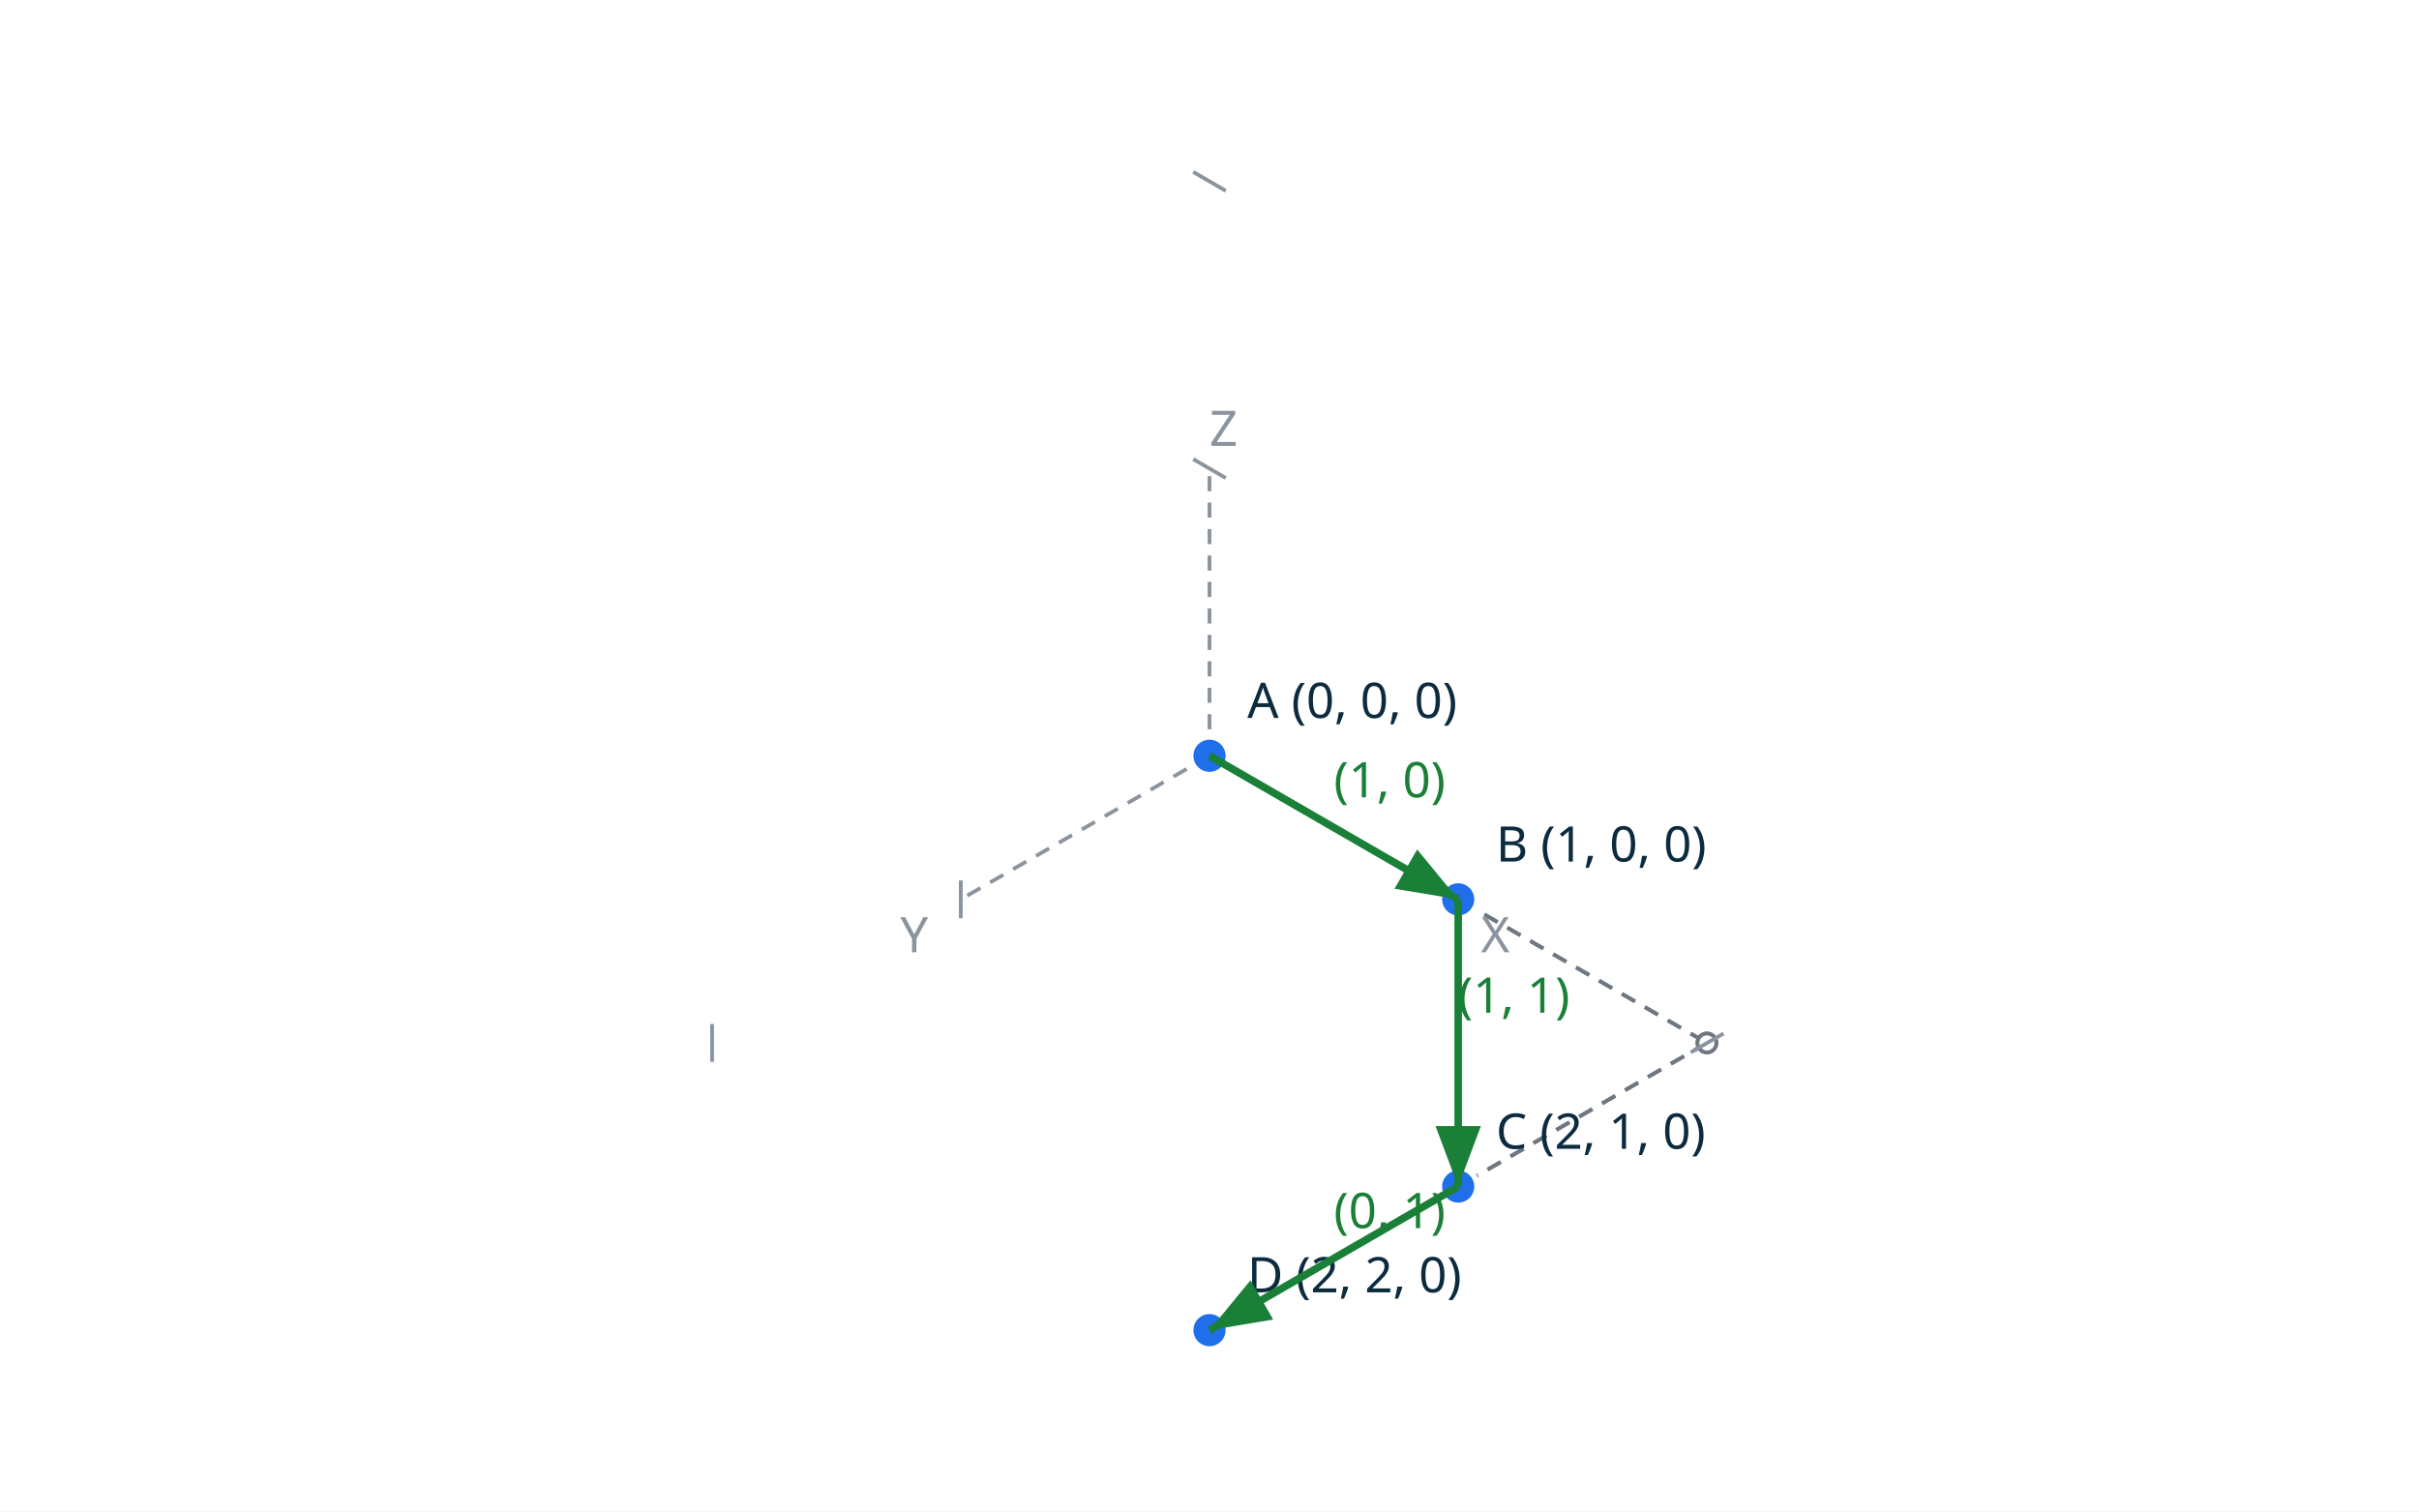
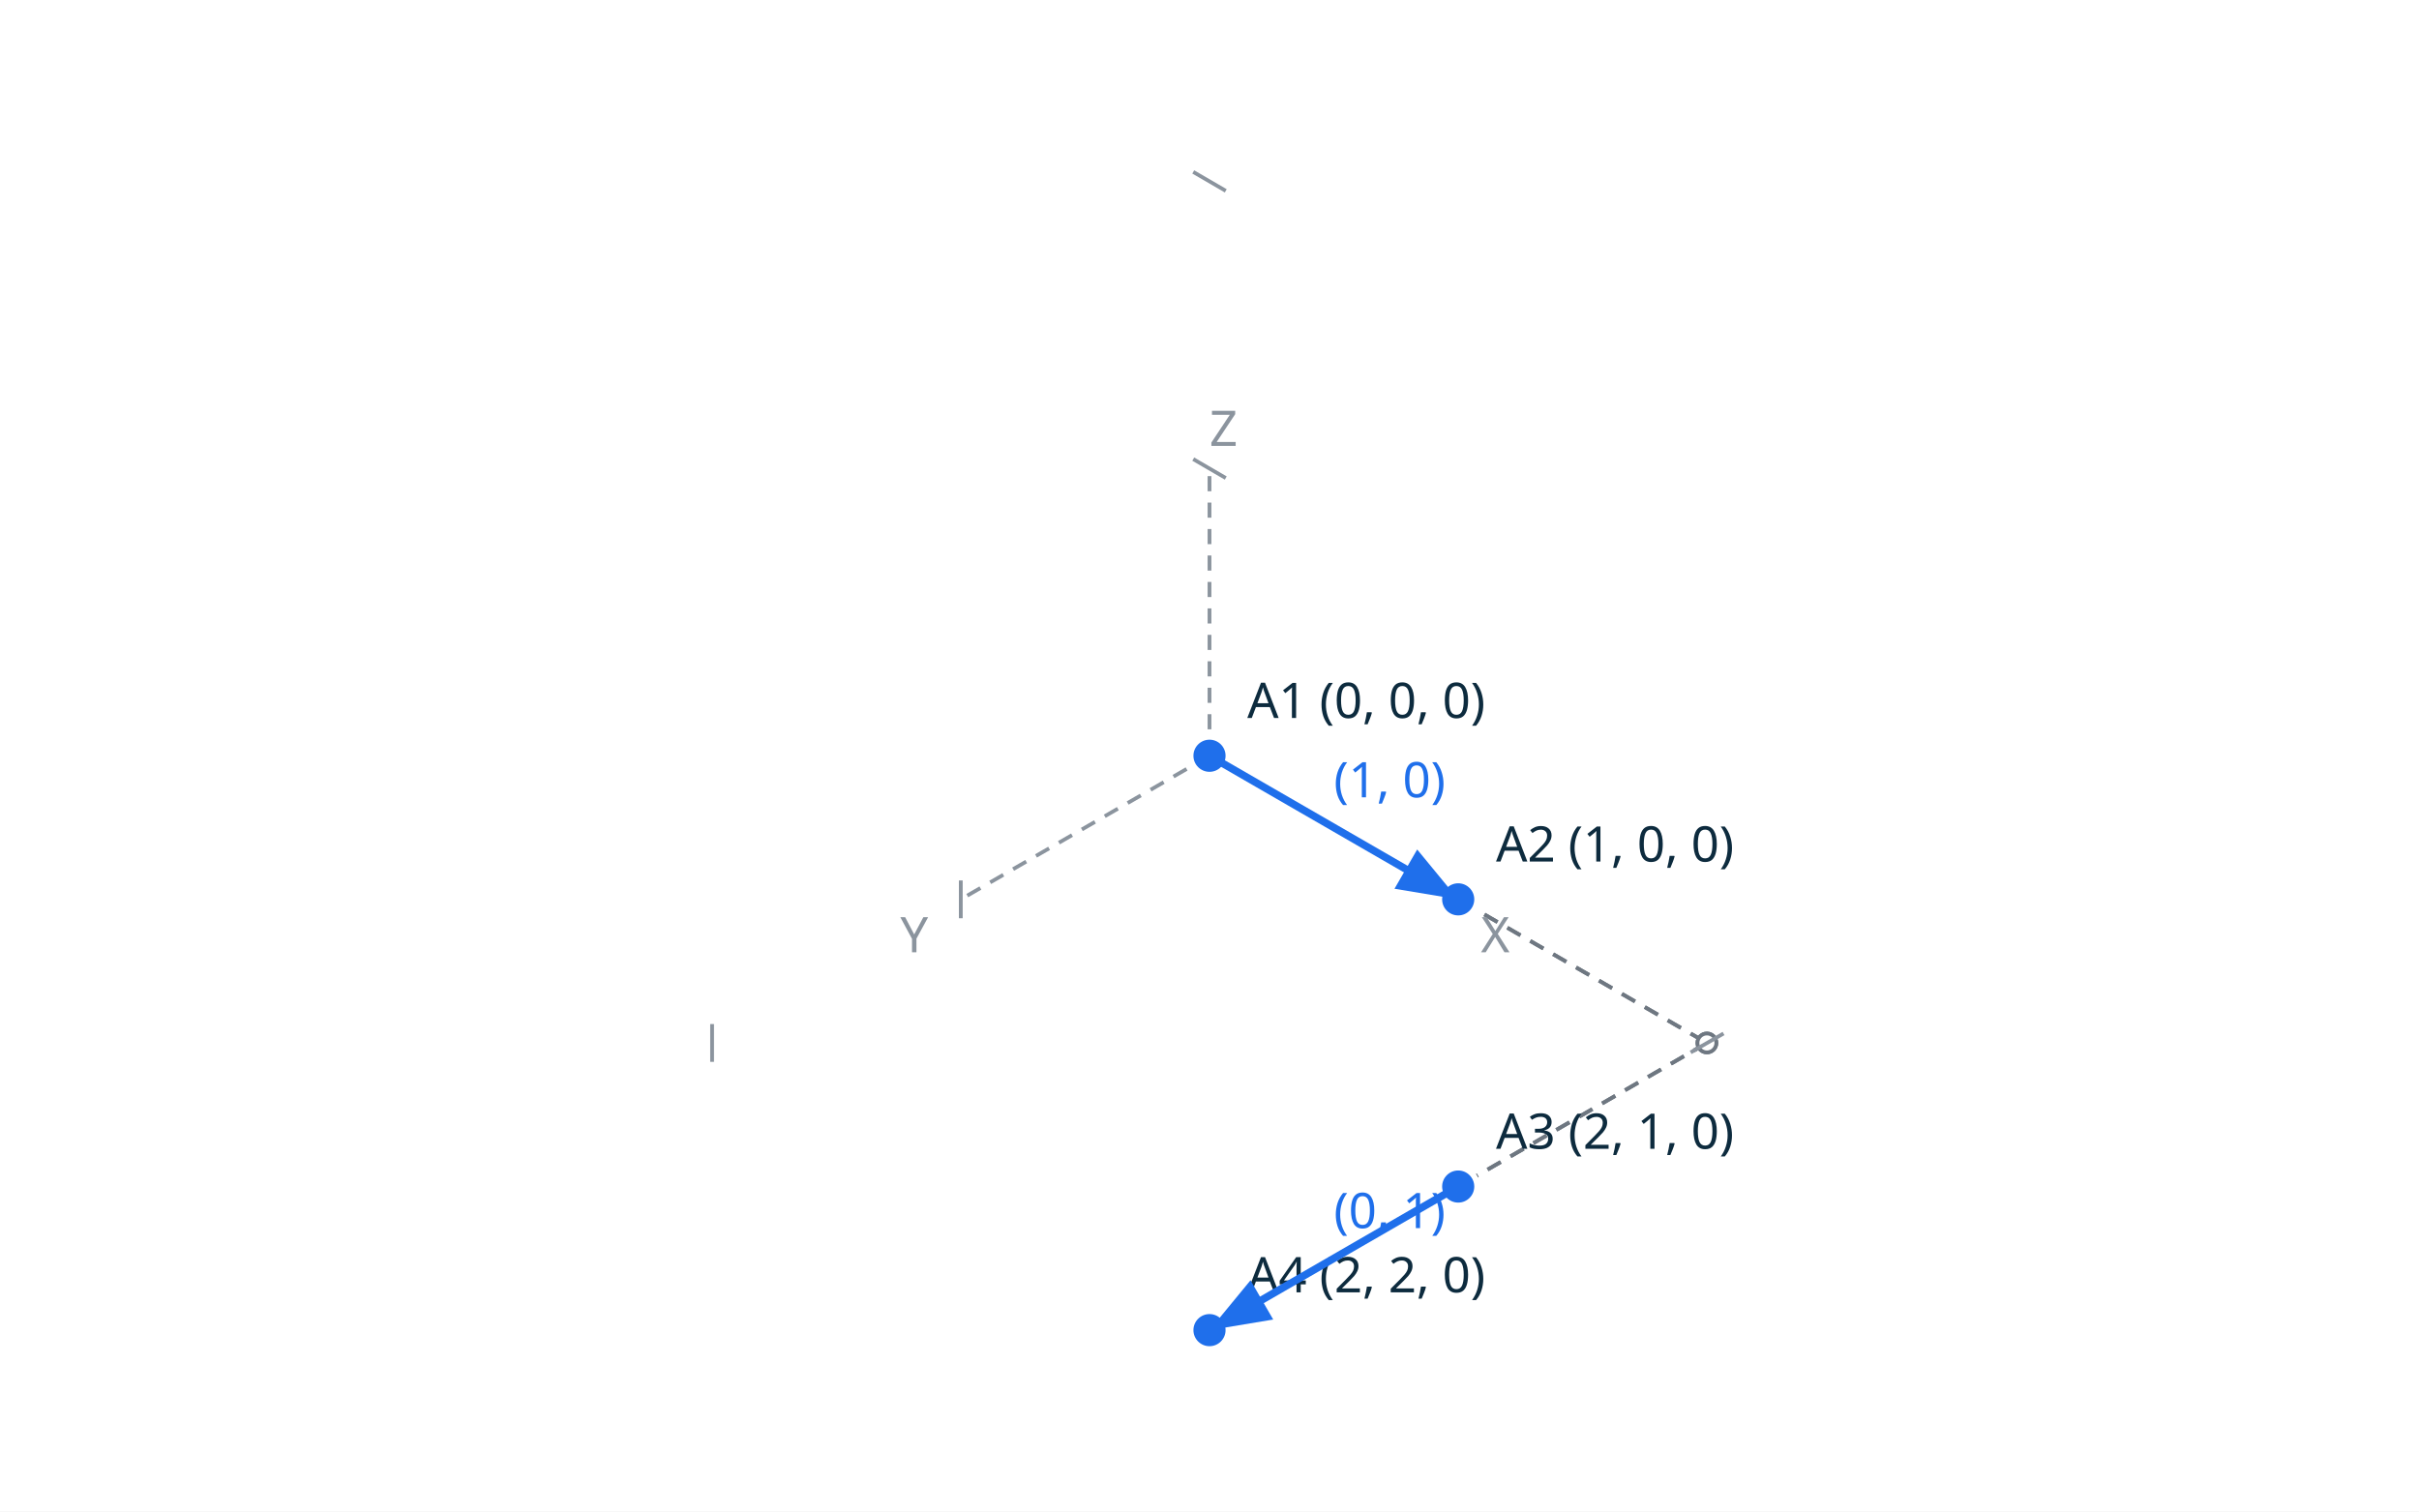
<svg xmlns="http://www.w3.org/2000/svg" viewBox="0 0 640 400" width="640" height="400">
  <rect width="640" height="400" fill="#ffffff" />
  <circle cx="320.0" cy="200.0" r="2.5" fill="#ffffff" stroke="#6e7781" stroke-width="1.0" />
  <circle cx="320.0" cy="200.0" r="2.5" fill="#ffffff" stroke="#6e7781" stroke-width="1.0" />
  <line x1="320.0" y1="200.0" x2="385.8" y2="238.0" stroke="#6e7781" stroke-width="1.0" stroke-dasharray="4 3" />
  <circle cx="385.8" cy="238.0" r="2.5" fill="#ffffff" stroke="#6e7781" stroke-width="1.0" />
  <circle cx="385.8" cy="238.0" r="2.5" fill="#ffffff" stroke="#6e7781" stroke-width="1.0" />
  <line x1="320.0" y1="200.0" x2="451.6" y2="276.0" stroke="#6e7781" stroke-width="1.0" stroke-dasharray="4 3" />
  <line x1="451.6" y1="276.0" x2="385.8" y2="314.0" stroke="#6e7781" stroke-width="1.0" stroke-dasharray="4 3" />
  <circle cx="451.6" cy="276.0" r="2.5" fill="#ffffff" stroke="#6e7781" stroke-width="1.0" />
  <circle cx="385.8" cy="314.0" r="2.5" fill="#ffffff" stroke="#6e7781" stroke-width="1.0" />
  <line x1="320.0" y1="200.0" x2="451.6" y2="276.0" stroke="#6e7781" stroke-width="1.0" stroke-dasharray="4 3" />
  <line x1="451.6" y1="276.0" x2="320.0" y2="352.0" stroke="#6e7781" stroke-width="1.0" stroke-dasharray="4 3" />
  <circle cx="451.6" cy="276.0" r="2.5" fill="#ffffff" stroke="#6e7781" stroke-width="1.0" />
  <circle cx="320.0" cy="352.0" r="2.5" fill="#ffffff" stroke="#6e7781" stroke-width="1.0" />
  <line x1="320.0" y1="200.0" x2="385.8" y2="238.0" stroke="#8b949e" stroke-width="1.0" stroke-dasharray="4 3" />
  <text x="391.8" y="252.0" fill="#8b949e" font-family="sans-serif" font-size="13">X</text>
  <line x1="320.0" y1="200.0" x2="254.2" y2="238.0" stroke="#8b949e" stroke-width="1.0" stroke-dasharray="4 3" />
  <text x="238.2" y="252.0" fill="#8b949e" font-family="sans-serif" font-size="13">Y</text>
  <line x1="320.0" y1="200.0" x2="320.0" y2="124.0" stroke="#8b949e" stroke-width="1.0" stroke-dasharray="4 3" />
  <text x="320.0" y="118.0" fill="#8b949e" font-family="sans-serif" font-size="13">Z</text>
  <circle cx="320.0" cy="200.0" r="2.5" fill="#8b949e" />
  <line x1="390.1" y1="235.5" x2="381.5" y2="240.5" stroke="#8b949e" stroke-width="1.0" />
  <line x1="456.0" y1="273.5" x2="447.3" y2="278.5" stroke="#8b949e" stroke-width="1.0" />
  <line x1="254.2" y1="243.0" x2="254.2" y2="233.0" stroke="#8b949e" stroke-width="1.0" />
  <line x1="188.4" y1="281.0" x2="188.4" y2="271.0" stroke="#8b949e" stroke-width="1.0" />
  <line x1="315.7" y1="121.5" x2="324.3" y2="126.5" stroke="#8b949e" stroke-width="1.0" />
  <line x1="315.7" y1="45.5" x2="324.3" y2="50.5" stroke="#8b949e" stroke-width="1.0" />
  <circle cx="320.0" cy="200.0" r="5.0" fill="#1f6feb" stroke="#ffffff" stroke-width="1.5" />
-   <text x="330.0" y="190.0" fill="#0d2b3e" font-family="sans-serif" font-size="13">A (0, 0, 0)</text>
+   <text x="330.0" y="190.0" fill="#0d2b3e" font-family="sans-serif" font-size="13">A1 (0, 0, 0)</text>
  <circle cx="385.8" cy="238.0" r="5.0" fill="#1f6feb" stroke="#ffffff" stroke-width="1.5" />
-   <text x="395.8" y="228.0" fill="#0d2b3e" font-family="sans-serif" font-size="13">B (1, 0, 0)</text>
+   <text x="395.8" y="228.0" fill="#0d2b3e" font-family="sans-serif" font-size="13">A2 (1, 0, 0)</text>
  <circle cx="385.8" cy="314.0" r="5.0" fill="#1f6feb" stroke="#ffffff" stroke-width="1.5" />
-   <text x="395.8" y="304.0" fill="#0d2b3e" font-family="sans-serif" font-size="13">C (2, 1, 0)</text>
+   <text x="395.8" y="304.0" fill="#0d2b3e" font-family="sans-serif" font-size="13">A3 (2, 1, 0)</text>
  <circle cx="320.0" cy="352.0" r="5.0" fill="#1f6feb" stroke="#ffffff" stroke-width="1.5" />
-   <text x="330.0" y="342.0" fill="#0d2b3e" font-family="sans-serif" font-size="13">D (2, 2, 0)</text>
+   <text x="330.0" y="342.0" fill="#0d2b3e" font-family="sans-serif" font-size="13">A4 (2, 2, 0)</text>
  <defs>
    <marker id="arrow" markerWidth="10" markerHeight="10" refX="8" refY="3" orient="auto">
      <path d="M0,0 L8,3 L0,6 z" fill="#1a7f37" />
    </marker>
+     <marker id="arrow1" markerWidth="10" markerHeight="10" refX="8" refY="3" orient="auto">
+       <path d="M0,0 L8,3 L0,6 z" fill="#1f6feb" />
+     </marker>
  </defs>
-   <line x1="320.0" y1="200.0" x2="385.8" y2="238.0" stroke="#1a7f37" stroke-width="2.0" marker-end="url(#arrow)" />
-   <text x="352.9" y="211.0" fill="#1a7f37" font-family="sans-serif" font-size="13">(1, 0)</text>
-   <line x1="385.8" y1="238.0" x2="385.8" y2="314.0" stroke="#1a7f37" stroke-width="2.0" marker-end="url(#arrow)" />
-   <text x="385.8" y="268.0" fill="#1a7f37" font-family="sans-serif" font-size="13">(1, 1)</text>
-   <line x1="385.8" y1="314.0" x2="320.0" y2="352.0" stroke="#1a7f37" stroke-width="2.0" marker-end="url(#arrow)" />
-   <text x="352.9" y="325.0" fill="#1a7f37" font-family="sans-serif" font-size="13">(0, 1)</text>
+   <line x1="320.0" y1="200.0" x2="385.8" y2="238.0" stroke="#1f6feb" stroke-width="2.0" marker-end="url(#arrow1)" />
+   <text x="352.9" y="211.0" fill="#1f6feb" font-family="sans-serif" font-size="13">(1, 0)</text>
+   <line x1="385.8" y1="314.0" x2="320.0" y2="352.0" stroke="#1f6feb" stroke-width="2.0" marker-end="url(#arrow1)" />
+   <text x="352.9" y="325.0" fill="#1f6feb" font-family="sans-serif" font-size="13">(0, 1)</text>
</svg>
